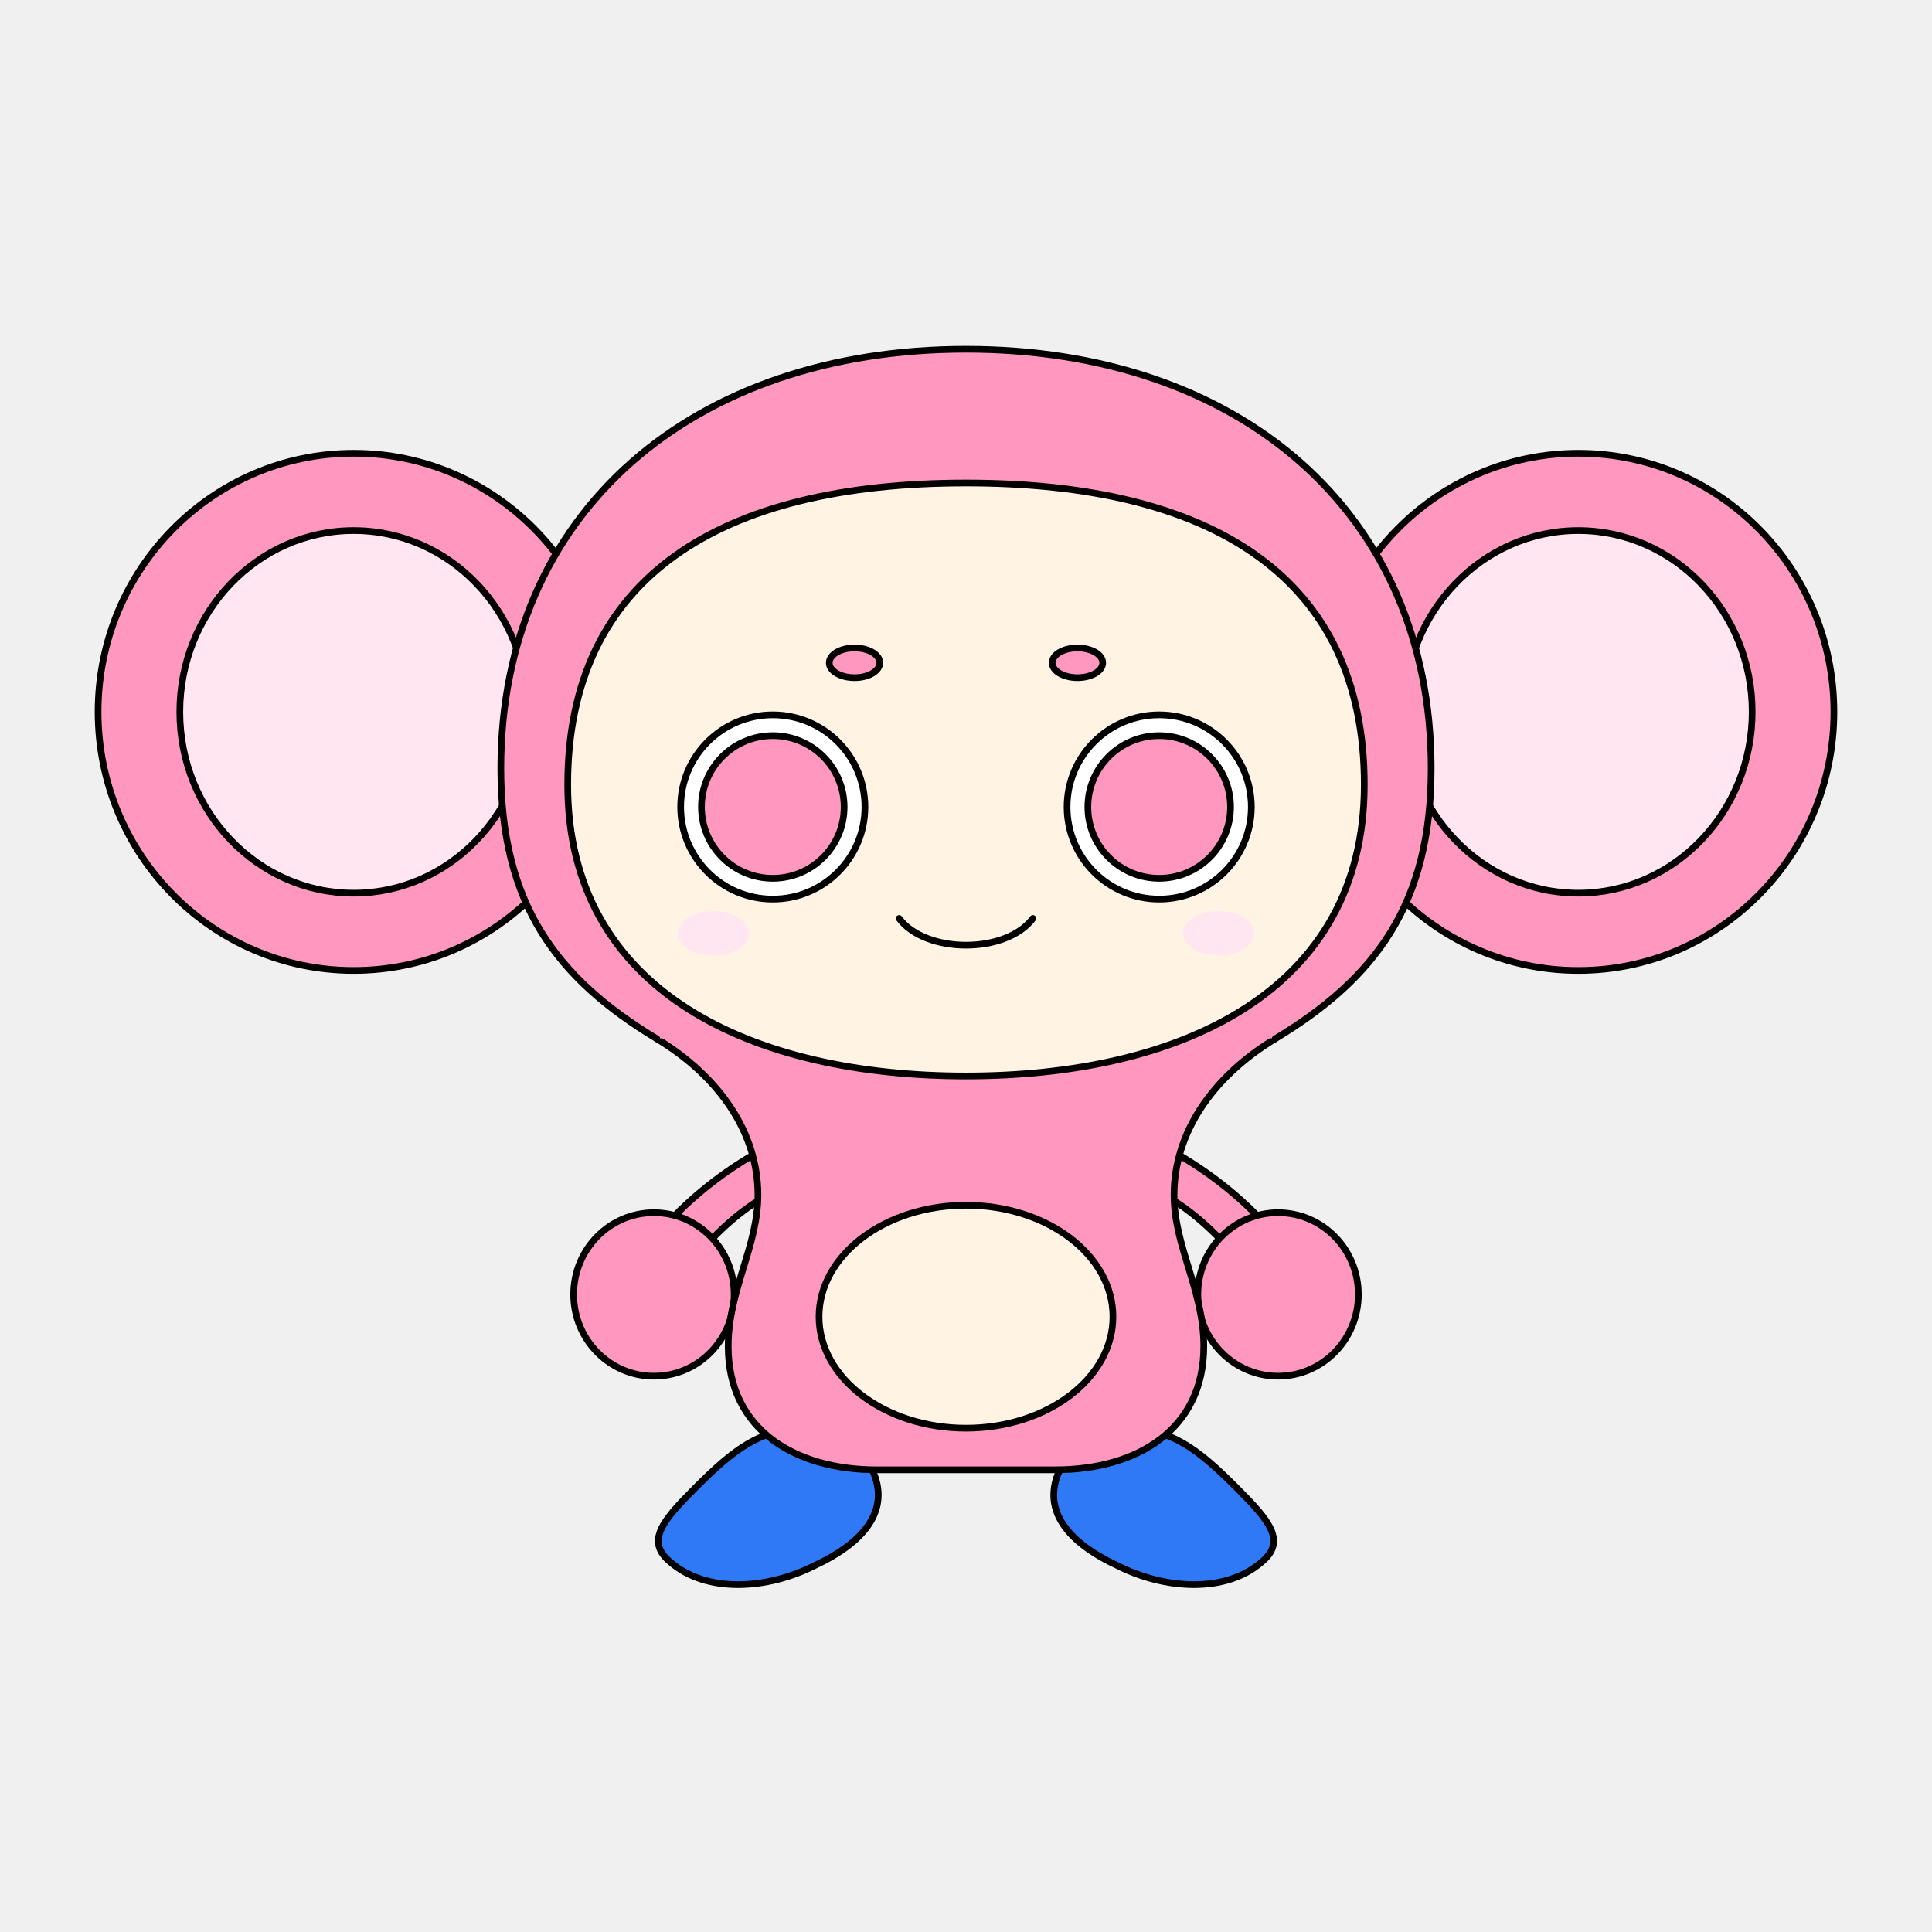
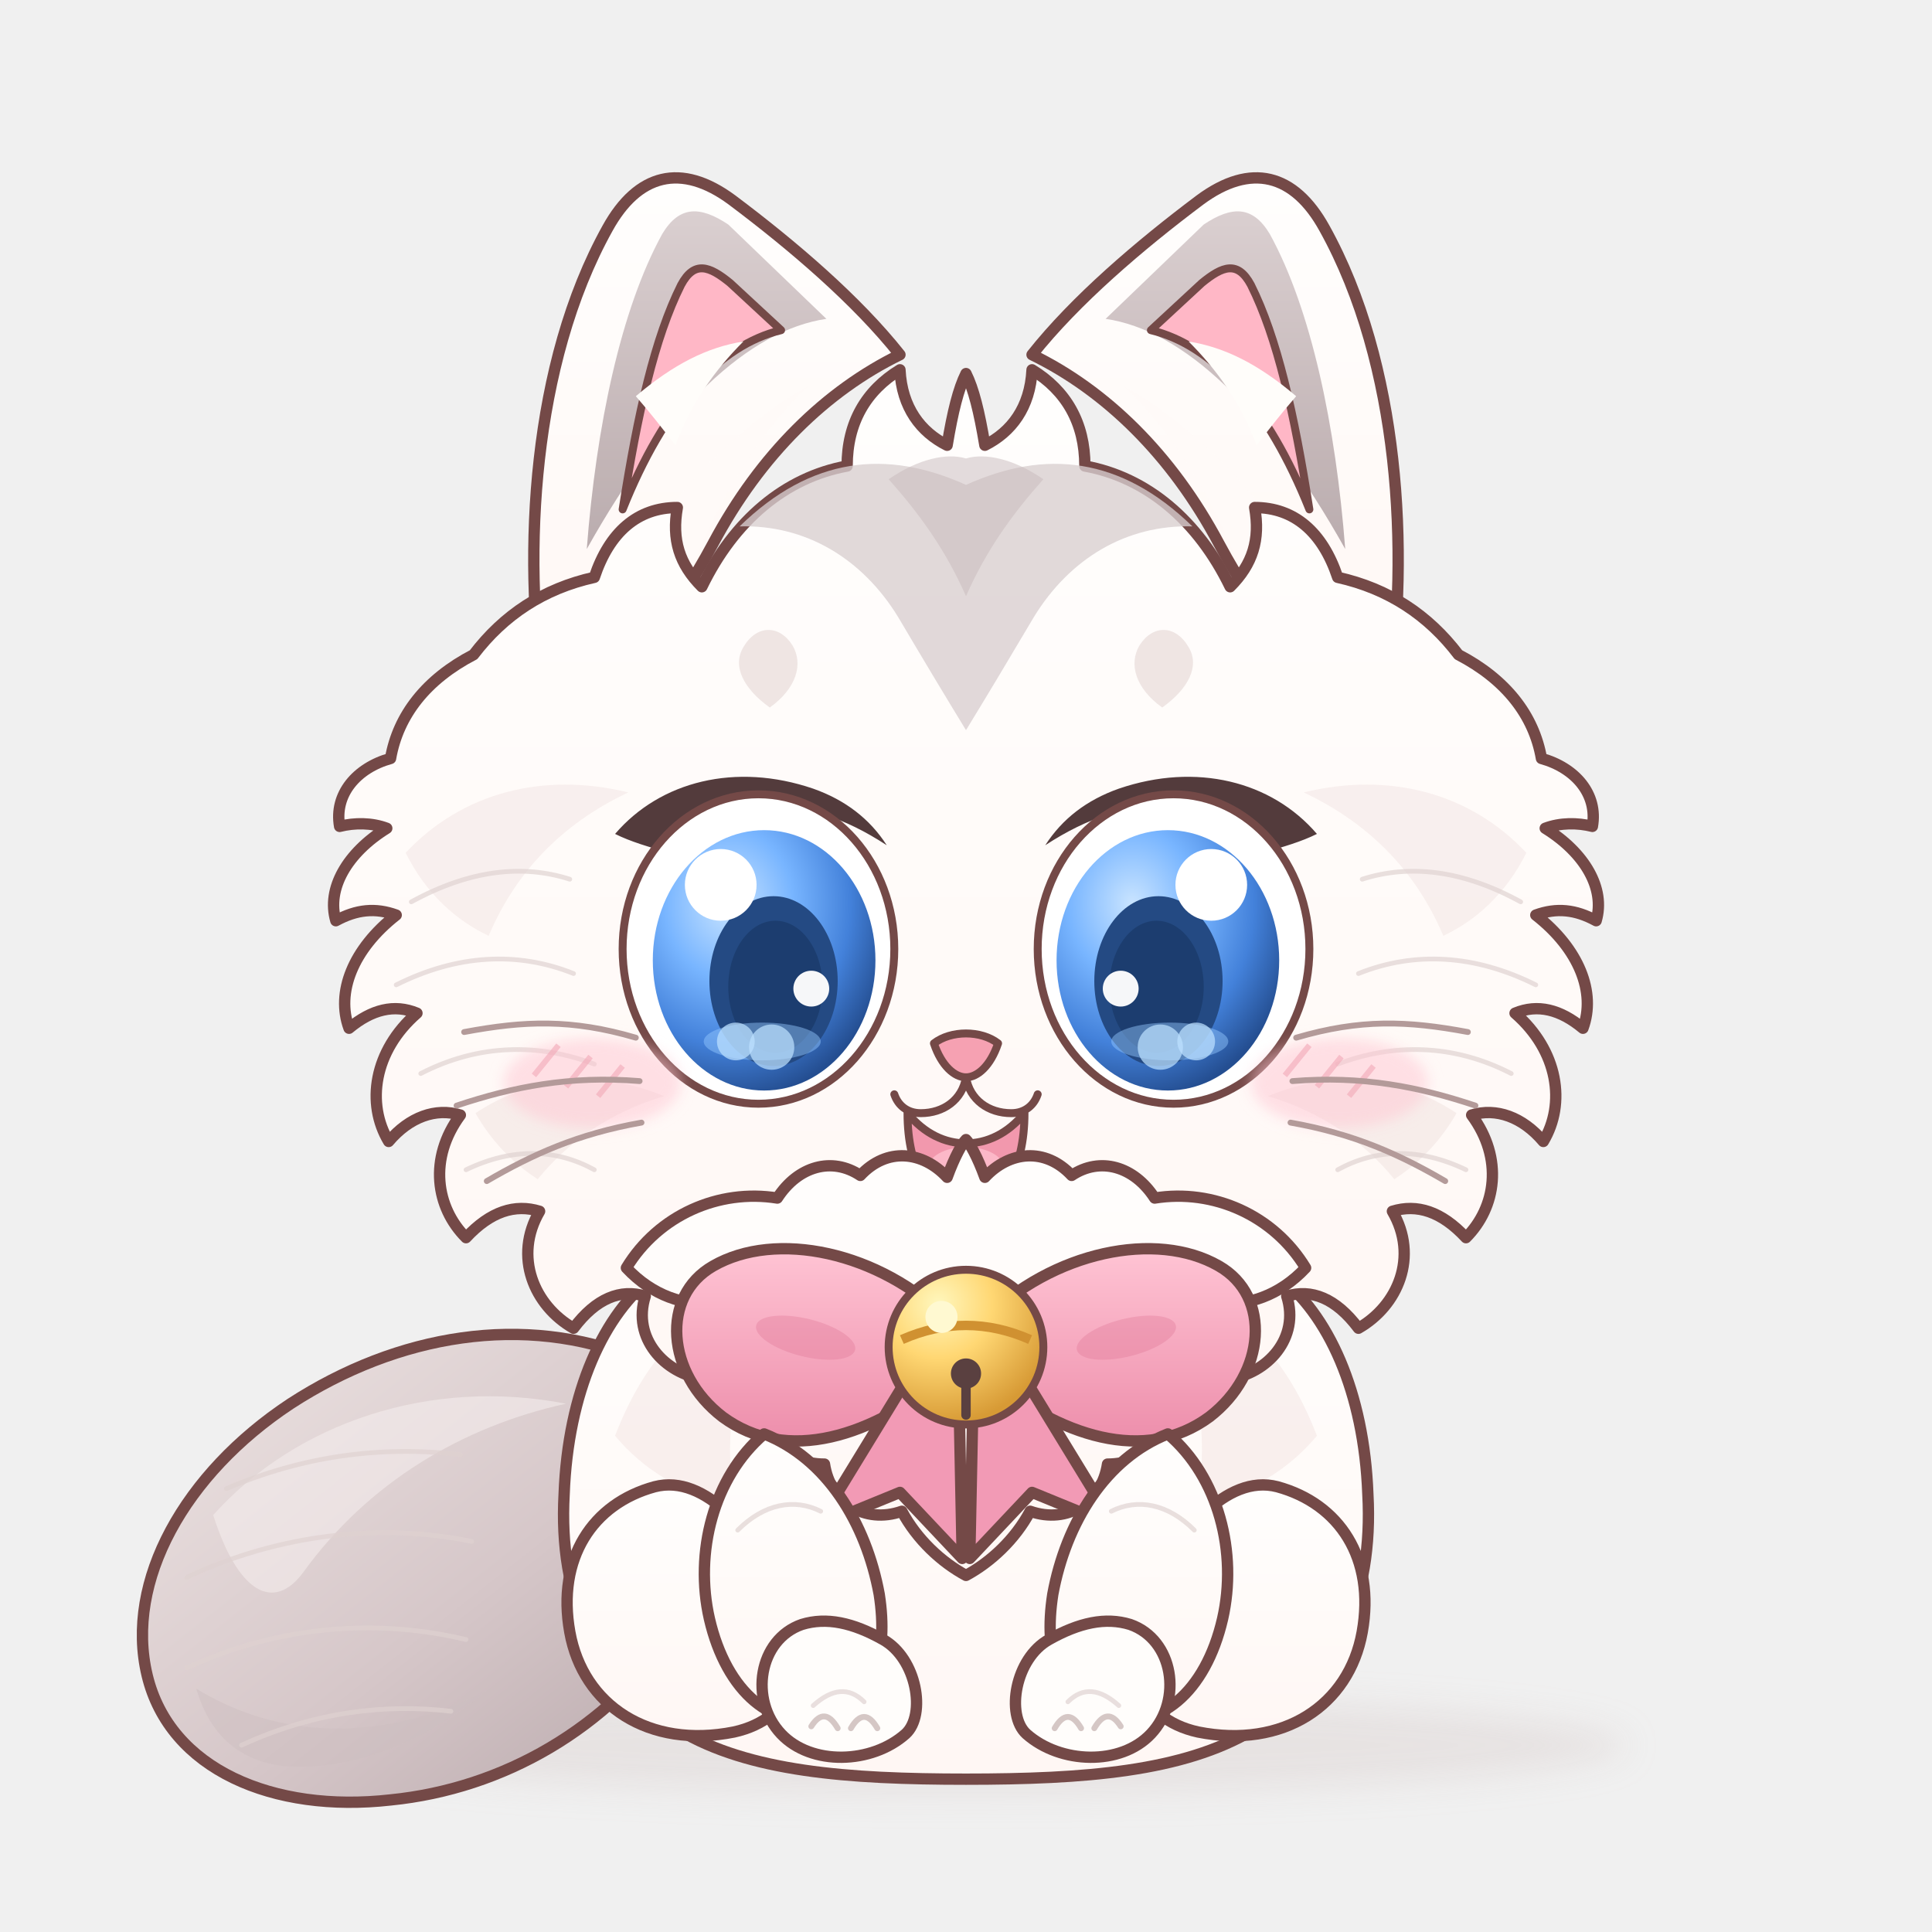
- <svg xmlns="http://www.w3.org/2000/svg" width="1024" height="1024" viewBox="267 306 1300 1300" role="img" aria-labelledby="title desc">
+ <svg xmlns="http://www.w3.org/2000/svg" width="1024" height="1024" viewBox="0 0 1024 1024" role="img" aria-labelledby="title desc">
  <defs>
-     <style>.line{stroke:#000;stroke-width:4.5;stroke-linecap:round;stroke-linejoin:round}</style>
+     <linearGradient id="fur" x1="0" y1="0" x2="0" y2="1">
+       <stop offset="0" stop-color="#fffefd" />
+       <stop offset="1" stop-color="#fff7f4" />
+     </linearGradient>
+     <linearGradient id="furShade" x1="0" y1="0" x2="1" y2="1">
+       <stop offset="0" stop-color="#f8eeee" />
+       <stop offset="1" stop-color="#eadcda" />
+     </linearGradient>
+     <linearGradient id="point" x1="0" y1="0" x2="0" y2="1">
+       <stop offset="0" stop-color="#d9cecf" />
+       <stop offset="1" stop-color="#b9aaac" />
+     </linearGradient>
+     <linearGradient id="tail" x1="0" y1="0" x2="1" y2="1">
+       <stop offset="0" stop-color="#eee5e4" />
+       <stop offset=".55" stop-color="#d6c7c9" />
+       <stop offset="1" stop-color="#b6a6a9" />
+     </linearGradient>
+     <radialGradient id="iris" cx="34%" cy="28%" r="76%">
+       <stop offset="0" stop-color="#c9e4ff" />
+       <stop offset=".38" stop-color="#78b5ff" />
+       <stop offset=".72" stop-color="#4381da" />
+       <stop offset="1" stop-color="#244e91" />
+     </radialGradient>
+     <linearGradient id="bow" x1="0" y1="0" x2="0" y2="1">
+       <stop offset="0" stop-color="#ffc4d4" />
+       <stop offset="1" stop-color="#ed8eab" />
+     </linearGradient>
+     <radialGradient id="bell" cx="32%" cy="22%" r="78%">
+       <stop offset="0" stop-color="#fff7bd" />
+       <stop offset=".45" stop-color="#ffd773" />
+       <stop offset="1" stop-color="#d79a35" />
+     </radialGradient>
+     <filter id="soft" x="-40%" y="-40%" width="180%" height="180%">
+       <feGaussianBlur stdDeviation="9" />
+     </filter>
+     <filter id="eyeGlow" x="-30%" y="-30%" width="160%" height="160%">
+       <feGaussianBlur stdDeviation="3.5" />
+     </filter>
+     <clipPath id="earLeftClip">
+       <path d="M288 367 C277 293 282 193 322 121 C338 92 361 86 388 106 C420 130 454 159 477 188 C438 207 403 241 378 288 C356 329 332 359 288 367Z" />
+     </clipPath>
+     <clipPath id="earRightClip">
+       <path d="M736 367 C747 293 742 193 702 121 C686 92 663 86 636 106 C604 130 570 159 547 188 C586 207 621 241 646 288 C668 329 692 359 736 367Z" />
+     </clipPath>
+     <style>
+     .outline{stroke:#744947;stroke-width:6;stroke-linecap:round;stroke-linejoin:round}
+     .mid{stroke:#744947;stroke-width:4.2;stroke-linecap:round;stroke-linejoin:round}
+     .softline{stroke:#b39a99;stroke-width:3.1;stroke-linecap:round;stroke-linejoin:round;fill:none}
+     .furline{stroke:#dfd2d0;stroke-width:2.5;stroke-linecap:round;fill:none;opacity:.68}
+   </style>
  </defs>
-   <g id="foot-left" data-pivot="814 1282">
-     <path class="line" fill="#2F79F7" d="M810 1267 C779 1267 761 1281 735 1307 C713 1329 701 1343 718 1357 C742 1378 783 1376 816 1359 C850 1343 870 1319 850 1288 C840 1272 827 1267 810 1267Z" />
+   <ellipse cx="515" cy="925" rx="348" ry="26" fill="#bda6a4" opacity=".18" filter="url(#soft)" />
+   <g id="tail">
+     <path class="outline" fill="url(#tail)" d="M337 720     C278 696 211 707 154 744     C98 781 66 838 78 888     C90 938 145 961 207 954     C267 948 322 916 357 865     C385 824 401 768 384 740     C374 725 358 718 337 720Z" />
+     <path fill="#f6efee" opacity=".55" d="M113 803 C157 754 228 730 300 744 C245 756 195 786 161 833 C145 855 126 844 113 803Z" />
+     <path fill="#cdbfc0" opacity=".48" d="M104 895 C153 925 209 921 258 896 C226 923 187 939 150 936 C126 933 111 919 104 895Z" />
+     <path class="furline" d="M120 789 C160 772 201 766 244 771 M99 836 C148 813 202 807 250 817 M99 884 C149 861 201 858 247 869 M128 925 C167 907 205 903 239 907" />
  </g>
-   <g id="foot-right" data-pivot="1020 1282">
-     <path class="line" fill="#2F79F7" d="M810 1267 C779 1267 761 1281 735 1307 C713 1329 701 1343 718 1357 C742 1378 783 1376 816 1359 C850 1343 870 1319 850 1288 C840 1272 827 1267 810 1267Z" transform="translate(1834 0) scale(-1 1)" />
+   <g id="body">
+     <path class="outline" fill="url(#fur)" d="M347 676     C320 696 301 738 299 792     C296 846 315 892 360 917     C397 939 449 943 512 943     C575 943 627 939 664 917     C709 892 728 846 725 792     C723 738 704 696 677 676     C640 647 594 636 512 636     C430 636 384 647 347 676Z" />
+     <path fill="#f4e7e5" opacity=".58" d="M326 761 C344 714 373 689 414 676 C390 713 383 753 389 798 C362 792 341 779 326 761Z" />
+     <path fill="#f4e7e5" opacity=".58" d="M698 761 C680 714 651 689 610 676 C634 713 641 753 635 798 C662 792 683 779 698 761Z" />
  </g>
-   <g id="arm-left" data-pivot="774 1096">
-     <g id="arm-left-shape">
-       <path class="line" fill="#FF97BF" d="M774 1083 C750 1097 728 1115 711 1135 L734 1153 C750 1134 767 1119 784 1110Z" />
+   <g id="ears">
+     <path id="ear-left-outer" class="outline" fill="url(#fur)" d="M288 367     C277 293 282 193 322 121     C338 92 361 86 388 106     C420 130 454 159 477 188     C438 207 403 241 378 288     C356 329 332 359 288 367Z" />
+     <g id="ear-left-inner" clip-path="url(#earLeftClip)">
+       <path fill="url(#point)" d="M311 291 C316 226 329 164 351 124 C360 109 371 109 386 119 L438 169 C397 175 353 216 311 291Z" opacity=".98" />
+       <path class="mid" fill="#ffb7c6" d="M330 270 C338 219 347 179 361 151 C368 138 376 141 387 150 L414 175 C381 183 352 215 330 270Z" />
+       <path fill="#fffdfa" d="M337 210 C357 193 375 184 394 181 C379 196 366 214 358 236 C351 227 344 218 337 210Z" />
+       <path fill="#fffaf8" opacity=".96" d="M319 326 C331 300 351 272 372 249 C392 229 411 214 428 205 C404 228 385 258 370 293 C356 323 344 347 333 364 C327 352 323 339 319 326Z" />
    </g>
-     <g id="hand-left" data-pivot="707 1137">
-       <ellipse class="line" fill="#FF97BF" cx="707" cy="1177" rx="54" ry="55" />
+     <path id="ear-right-outer" class="outline" fill="url(#fur)" d="M736 367     C747 293 742 193 702 121     C686 92 663 86 636 106     C604 130 570 159 547 188     C586 207 621 241 646 288     C668 329 692 359 736 367Z" />
+     <g id="ear-right-inner" clip-path="url(#earRightClip)">
+       <path fill="url(#point)" d="M713 291 C708 226 695 164 673 124 C664 109 653 109 638 119 L586 169 C627 175 671 216 713 291Z" opacity=".98" />
+       <path class="mid" fill="#ffb7c6" d="M694 270 C686 219 677 179 663 151 C656 138 648 141 637 150 L610 175 C643 183 672 215 694 270Z" />
+       <path fill="#fffdfa" d="M687 210 C667 193 649 184 630 181 C645 196 658 214 666 236 C673 227 680 218 687 210Z" />
+       <path fill="#fffaf8" opacity=".96" d="M705 326 C693 300 673 272 652 249 C632 229 613 214 596 205 C620 228 639 258 654 293 C668 323 680 347 691 364 C697 352 701 339 705 326Z" />
    </g>
  </g>
-   <g id="arm-right" data-pivot="1060 1096">
-     <g id="arm-right-shape">
-       <path class="line" fill="#FF97BF" d="M1060 1083 C1084 1097 1106 1115 1123 1135 L1100 1153 C1084 1134 1067 1119 1050 1110Z" />
+   <g id="ear-base-covers">
+     <path fill="url(#fur)" d="M318 345 C339 321 368 303 394 300 C371 320 356 343 348 370 C337 363 327 355 318 345Z" opacity=".94" />
+     <path fill="url(#fur)" d="M706 345 C685 321 656 303 630 300 C653 320 668 343 676 370 C687 363 697 355 706 345Z" opacity=".94" />
+   </g>
+   <g id="head">
+     <path class="outline" fill="url(#fur)" d="M251 347     C226 360 211 379 207 402     C189 407 177 421 180 438     C188 436 197 436 205 439     C184 452 173 471 178 488     C189 482 199 481 210 485     C187 503 178 526 185 545     C197 535 209 532 221 537     C198 557 194 585 206 605     C217 592 231 587 244 591     C227 614 231 640 247 656     C260 642 273 638 286 642     C272 666 283 692 304 704     C316 688 329 683 342 687     C335 709 352 728 373 731     C384 716 398 711 412 714     C415 734 433 748 453 743     C466 728 481 723 494 728     C500 744 506 752 512 755     C518 752 524 744 530 728     C543 723 558 728 571 743     C591 748 609 734 612 714     C626 711 640 716 651 731     C672 728 689 709 682 687     C695 683 708 688 720 704     C741 692 752 666 738 642     C751 638 764 642 777 656     C793 640 797 614 780 591     C793 587 807 592 818 605     C830 585 826 557 803 537     C815 532 827 535 839 545     C846 526 837 503 814 485     C825 481 835 482 846 488     C851 471 840 452 819 439     C827 436 836 436 844 438     C847 421 835 407 817 402     C813 379 798 360 773 347     C757 326 736 312 709 306     C701 282 686 269 665 269     C668 286 664 299 652 311     C635 276 608 253 575 247     C575 224 565 207 547 196     C546 216 536 229 522 236     C519 218 516 206 512 198     C508 206 505 218 502 236     C488 229 478 216 477 196     C459 207 449 224 449 247     C416 253 389 276 372 311     C360 299 356 286 359 269     C338 269 323 282 315 306     C288 312 267 326 251 347Z" />
+     <path fill="#f4e8e6" opacity=".62" d="M215 452 C245 420 288 409 333 420 C297 437 273 463 259 496 C242 488 226 474 215 452Z" />
+     <path fill="#f4e8e6" opacity=".62" d="M809 452 C779 420 736 409 691 420 C727 437 751 463 765 496 C782 488 798 474 809 452Z" />
+     <path fill="#f3e7e5" opacity=".68" d="M252 590 C282 570 319 567 352 581 C325 589 302 604 285 625 C271 616 260 604 252 590Z" />
+     <path fill="#f3e7e5" opacity=".68" d="M772 590 C742 570 705 567 672 581 C699 589 722 604 739 625 C753 616 764 604 772 590Z" />
+     <path fill="#d8cecf" opacity=".78" d="M392 279 C430 242 470 238 512 257 C554 238 594 242 632 279     C597 278 567 296 548 327     C535 349 523 369 512 387     C501 369 489 349 476 327     C457 296 427 278 392 279Z" />
+     <path fill="#c7b9bb" opacity=".5" d="M471 254 C487 243 502 240 512 243 C522 240 537 243 553 254 C537 272 523 291 512 316 C501 291 487 272 471 254Z" />
+     <path fill="#eadfdd" opacity=".78" d="M394 343 C401 331 413 331 420 342 C426 352 422 365 408 375 C394 365 388 353 394 343Z" />
+     <path fill="#eadfdd" opacity=".78" d="M630 343 C623 331 611 331 604 342 C598 352 602 365 616 375 C630 365 636 353 630 343Z" />
+     <path class="furline" d="M218 478 C249 461 277 458 302 466 M210 522 C242 506 274 504 304 516 M223 569 C254 553 286 553 315 564 M247 620 C272 608 295 609 315 620" />
+     <path class="furline" d="M806 478 C775 461 747 458 722 466 M814 522 C782 506 750 504 720 516 M801 569 C770 553 738 553 709 564 M777 620 C752 608 729 609 709 620" />
+   </g>
+   <g id="face">
+     <path fill="#533b3c" d="M326 442 C350 414 390 404 431 418 C448 424 461 434 470 448 C447 433 427 427 405 427 C426 434 442 445 454 459 C422 439 387 438 355 452 C344 449 334 446 326 442Z" />
+     <path fill="#533b3c" transform="translate(1024 0) scale(-1 1)" d="M326 442 C350 414 390 404 431 418 C448 424 461 434 470 448 C447 433 427 427 405 427 C426 434 442 445 454 459 C422 439 387 438 355 452 C344 449 334 446 326 442Z" />
+     <g id="eye-left">
+       <ellipse class="mid" fill="#fff" cx="402" cy="503" rx="72" ry="82" />
+       <ellipse fill="url(#iris)" cx="405" cy="509" rx="59" ry="69" />
+       <ellipse fill="#244a83" cx="410" cy="520" rx="34" ry="45" />
+       <ellipse fill="#163663" cx="411" cy="523" rx="25" ry="35" opacity=".62" />
+       <circle fill="#fff" cx="382" cy="469" r="19" />
+       <circle fill="#fff" cx="430" cy="524" r="9.5" opacity=".96" />
+       <ellipse fill="#95c8ff" opacity=".46" cx="404" cy="552" rx="31" ry="10" />
+       <circle fill="#bce0ff" opacity=".72" cx="390" cy="552" r="10" />
+       <circle fill="#bce0ff" opacity=".72" cx="409" cy="555" r="12" />
    </g>
-     <g id="hand-right" data-pivot="1127 1137">
-       <ellipse class="line" fill="#FF97BF" cx="1127" cy="1177" rx="54" ry="55" />
+     <g id="eye-right">
+       <ellipse class="mid" fill="#fff" cx="622" cy="503" rx="72" ry="82" />
+       <ellipse fill="url(#iris)" cx="619" cy="509" rx="59" ry="69" />
+       <ellipse fill="#244a83" cx="614" cy="520" rx="34" ry="45" />
+       <ellipse fill="#163663" cx="613" cy="523" rx="25" ry="35" opacity=".62" />
+       <circle fill="#fff" cx="642" cy="469" r="19" />
+       <circle fill="#fff" cx="594" cy="524" r="9.5" opacity=".96" />
+       <ellipse fill="#95c8ff" opacity=".46" cx="620" cy="552" rx="31" ry="10" />
+       <circle fill="#bce0ff" opacity=".72" cx="634" cy="552" r="10" />
+       <circle fill="#bce0ff" opacity=".72" cx="615" cy="555" r="12" />
    </g>
+     <ellipse cx="314" cy="574" rx="47" ry="24" fill="#ffc7d3" opacity=".52" filter="url(#eyeGlow)" />
+     <ellipse cx="710" cy="574" rx="47" ry="24" fill="#ffc7d3" opacity=".52" filter="url(#eyeGlow)" />
+     <path stroke="#f2a9b8" stroke-width="3" opacity=".62" d="M283 570 l13 -16 M300 576 l13 -16 M317 581 l13 -16 M681 570 l13 -16 M698 576 l13 -16 M715 581 l13 -16" />
+     <path class="mid" fill="#f6a1b2" d="M495 553 C504 546 520 546 529 553 C525 565 518 571 512 571 C506 571 499 565 495 553Z" />
+     <path class="mid" fill="none" d="M512 571 C510 583 500 590 488 590 C481 590 476 586 474 580 M512 571 C514 583 524 590 536 590 C543 590 548 586 550 580" />
+     <path class="mid" fill="#f298ad" d="M481 590 C490 601 501 606 512 606 C523 606 534 601 543 590 C543 620 531 640 512 640 C493 640 481 620 481 590Z" />
+     <ellipse cx="512" cy="619" rx="20" ry="11" fill="#ffc2cf" opacity=".78" />
+     <path class="softline" d="M337 550 C303 540 278 541 246 547 M339 573 C302 570 272 576 242 586 M340 595 C306 601 282 612 258 626" />
+     <path class="softline" d="M687 550 C721 540 746 541 778 547 M685 573 C722 570 752 576 782 586 M684 595 C718 601 742 612 766 626" />
  </g>
-   <g id="body" data-pivot="917 1130">
-     <g id="body-shape">
-       <path fill="#FF97BF" d="M709 1005 C752 1031 777 1069 777 1110 C777 1145 757 1174 757 1212 C757 1268 802 1295 857 1295 L977 1295 C1032 1295 1077 1268 1077 1212 C1077 1174 1057 1145 1057 1110 C1057 1069 1082 1031 1125 1005 L1125 952 L709 952Z" />
-       <path class="line" fill="none" d="M709 1005 C752 1031 777 1069 777 1110 C777 1145 757 1174 757 1212 C757 1268 802 1295 857 1295 L977 1295 C1032 1295 1077 1268 1077 1212 C1077 1174 1057 1145 1057 1110 C1057 1069 1082 1031 1125 1005" />
-     </g>
-     <g id="belly">
-       <ellipse class="line" fill="#FFF3E4" cx="917" cy="1192" rx="98.885" ry="75" />
-     </g>
+   <g id="chest-fluff" transform="translate(0 22)">
+     <path class="outline" fill="url(#fur)" d="M332 650     C349 622 381 608 412 613     C423 596 441 591 456 601     C470 586 489 588 502 602     C506 591 510 584 512 582     C514 584 518 591 522 602     C535 588 554 586 568 601     C583 591 601 596 612 613     C643 608 675 622 692 650     C678 665 661 670 646 669     C653 690 641 709 622 716     C625 738 608 754 587 754     C584 774 566 786 546 779     C538 794 525 806 512 813     C499 806 486 794 478 779     C458 786 440 774 437 754     C416 754 399 738 402 716     C383 709 371 690 378 669     C363 670 346 665 332 650Z" />
+     <path fill="#f5e9e7" opacity=".55" d="M381 659 C408 642 435 642 458 656 C431 658 409 670 394 688 C389 677 385 668 381 659Z" />
+     <path fill="#f5e9e7" opacity=".55" d="M643 659 C616 642 589 642 566 656 C593 658 615 670 630 688 C635 677 639 668 643 659Z" />
+     <path class="furline" d="M397 667 C419 654 441 654 460 665 M627 667 C605 654 583 654 564 665 M449 718 C470 704 491 705 512 718 M575 718 C554 704 533 705 512 718" />
  </g>
-   <g id="head" data-pivot="917 1005">
-     <g id="ear-left" data-pivot="625 785">
-       <ellipse class="line" fill="#FF97BF" cx="505" cy="785" rx="172" ry="174" />
-       <g id="ear-left-inner">
-         <ellipse class="line" fill="#FFE6F0" cx="505" cy="785" rx="117" ry="122" />
-       </g>
-     </g>
-     <g id="ear-right" data-pivot="1209 785">
-       <ellipse class="line" fill="#FF97BF" cx="1329" cy="785" rx="172" ry="174" />
-       <g id="ear-right-inner">
-         <ellipse class="line" fill="#FFE6F0" cx="1329" cy="785" rx="117" ry="122" />
-       </g>
-     </g>
-     <g id="head-shape">
-       <path fill="#FF97BF" d="M709 1005 C641 964 604 914 604 823 C604 650 734 541 917 541 C1100 541 1230 650 1230 823 C1230 914 1193 964 1125 1005 L917 980Z" />
-       <path class="line" fill="none" d="M709 1005 C641 964 604 914 604 823 C604 650 734 541 917 541 C1100 541 1230 650 1230 823 C1230 914 1193 964 1125 1005" />
-     </g>
-     <g id="face">
-       <path class="line" fill="#FFF3E4" d="M917 631 C1082 631 1185 694 1185 834 C1185 974 1060 1030 917 1030 C774 1030 649 974 649 834 C649 694 752 631 917 631Z" />
-     </g>
-     <g id="eye-left" data-pivot="787 849">
-       <g id="eye-left-white">
-         <ellipse class="line" fill="#FFF" cx="787" cy="849" rx="62" ry="62" />
-       </g>
-       <g id="eye-left-pink">
-         <ellipse class="line" fill="#FF97BF" cx="787" cy="849" rx="48" ry="48" />
-       </g>
-     </g>
-     <g id="eye-right" data-pivot="1047 849">
-       <g id="eye-right-white">
-         <ellipse class="line" fill="#FFF" cx="1047" cy="849" rx="62" ry="62" />
-       </g>
-       <g id="eye-right-pink">
-         <ellipse class="line" fill="#FF97BF" cx="1047" cy="849" rx="48" ry="48" />
-       </g>
-     </g>
-     <g id="brow-left">
-       <ellipse class="line" fill="#FF97BF" cx="842" cy="752" rx="17" ry="10" />
-     </g>
-     <g id="brow-right">
-       <ellipse class="line" fill="#FF97BF" cx="992" cy="752" rx="17" ry="10" />
-     </g>
-     <g id="cheeks">
-       <ellipse fill="#FFE6F0" cx="747" cy="934" rx="24" ry="15" />
-       <ellipse fill="#FFE6F0" cx="1087" cy="934" rx="24" ry="15" />
-     </g>
-     <g id="mouth">
-       <path class="line" fill="none" d="M872 924 C890 948 944 948 962 924" />
-     </g>
+   <g id="bow" transform="translate(0 10)">
+     <path class="outline" fill="url(#bow)" d="M503 690 C466 653 411 642 378 661 C350 677 353 718 383 741 C417 766 462 752 503 718Z" />
+     <path class="outline" fill="url(#bow)" d="M521 690 C558 653 613 642 646 661 C674 677 671 718 641 741 C607 766 562 752 521 718Z" />
+     <path class="outline" fill="#f29ab5" d="M477 727 L433 799 L477 781 L510 816 L508 717Z" />
+     <path class="outline" fill="#f29ab5" d="M547 727 L591 799 L547 781 L514 816 L516 717Z" />
+     <ellipse fill="#d96b8e" opacity=".30" cx="427" cy="699" rx="27" ry="10" transform="rotate(14 427 699)" />
+     <ellipse fill="#d96b8e" opacity=".30" cx="597" cy="699" rx="27" ry="10" transform="rotate(-14 597 699)" />
+     <circle class="mid" fill="url(#bell)" cx="512" cy="704" r="41" />
+     <path fill="none" stroke="#d09131" stroke-width="5" d="M478 700 Q512 685 546 700" />
+     <circle fill="#fff9d1" cx="499" cy="688" r="8.5" />
+     <circle fill="#5a4040" cx="512" cy="718" r="8" />
+     <path stroke="#5a4040" stroke-width="5" stroke-linecap="round" d="M512 724 L512 740" />
+   </g>
+   <g id="haunches">
+     <path class="outline" fill="url(#fur)" d="M347 788 C314 797 295 826 302 865 C309 904 344 927 389 918 C421 911 433 881 416 845 C400 813 374 781 347 788Z" />
+     <path class="outline" fill="url(#fur)" d="M677 788 C710 797 729 826 722 865 C715 904 680 927 635 918 C603 911 591 881 608 845 C624 813 650 781 677 788Z" />
+   </g>
+   <g id="front-legs">
+     <path class="outline" fill="url(#fur)" d="M405 760 C378 783 368 823 376 858 C385 897 410 918 438 910 C463 903 471 877 466 845 C459 807 438 773 405 760Z" />
+     <path class="outline" fill="url(#fur)" d="M619 760 C646 783 656 823 648 858 C639 897 614 918 586 910 C561 903 553 877 558 845 C565 807 586 773 619 760Z" />
+     <path class="furline" d="M391 811 C405 797 421 794 435 801 M633 811 C619 797 603 794 589 801" />
+   </g>
+   <g id="front-paws">
+     <path class="outline" fill="#fffdfb" d="M425 861 C402 869 397 901 414 919 C430 936 462 935 480 919 C491 909 486 879 468 869 C452 860 438 857 425 861Z" />
+     <path class="outline" fill="#fffdfb" d="M599 861 C622 869 627 901 610 919 C594 936 562 935 544 919 C533 909 538 879 556 869 C572 860 586 857 599 861Z" />
+     <path class="furline" d="M431 904 C441 895 450 894 458 902 M566 902 C574 894 583 895 593 904" />
+   </g>
+   <g id="toe-details" opacity=".55">
+     <path class="softline" d="M430 915 Q437 904 444 916 M451 916 Q458 904 465 916 M559 916 Q566 904 573 916 M580 916 Q587 904 594 915" />
  </g>
</svg>
